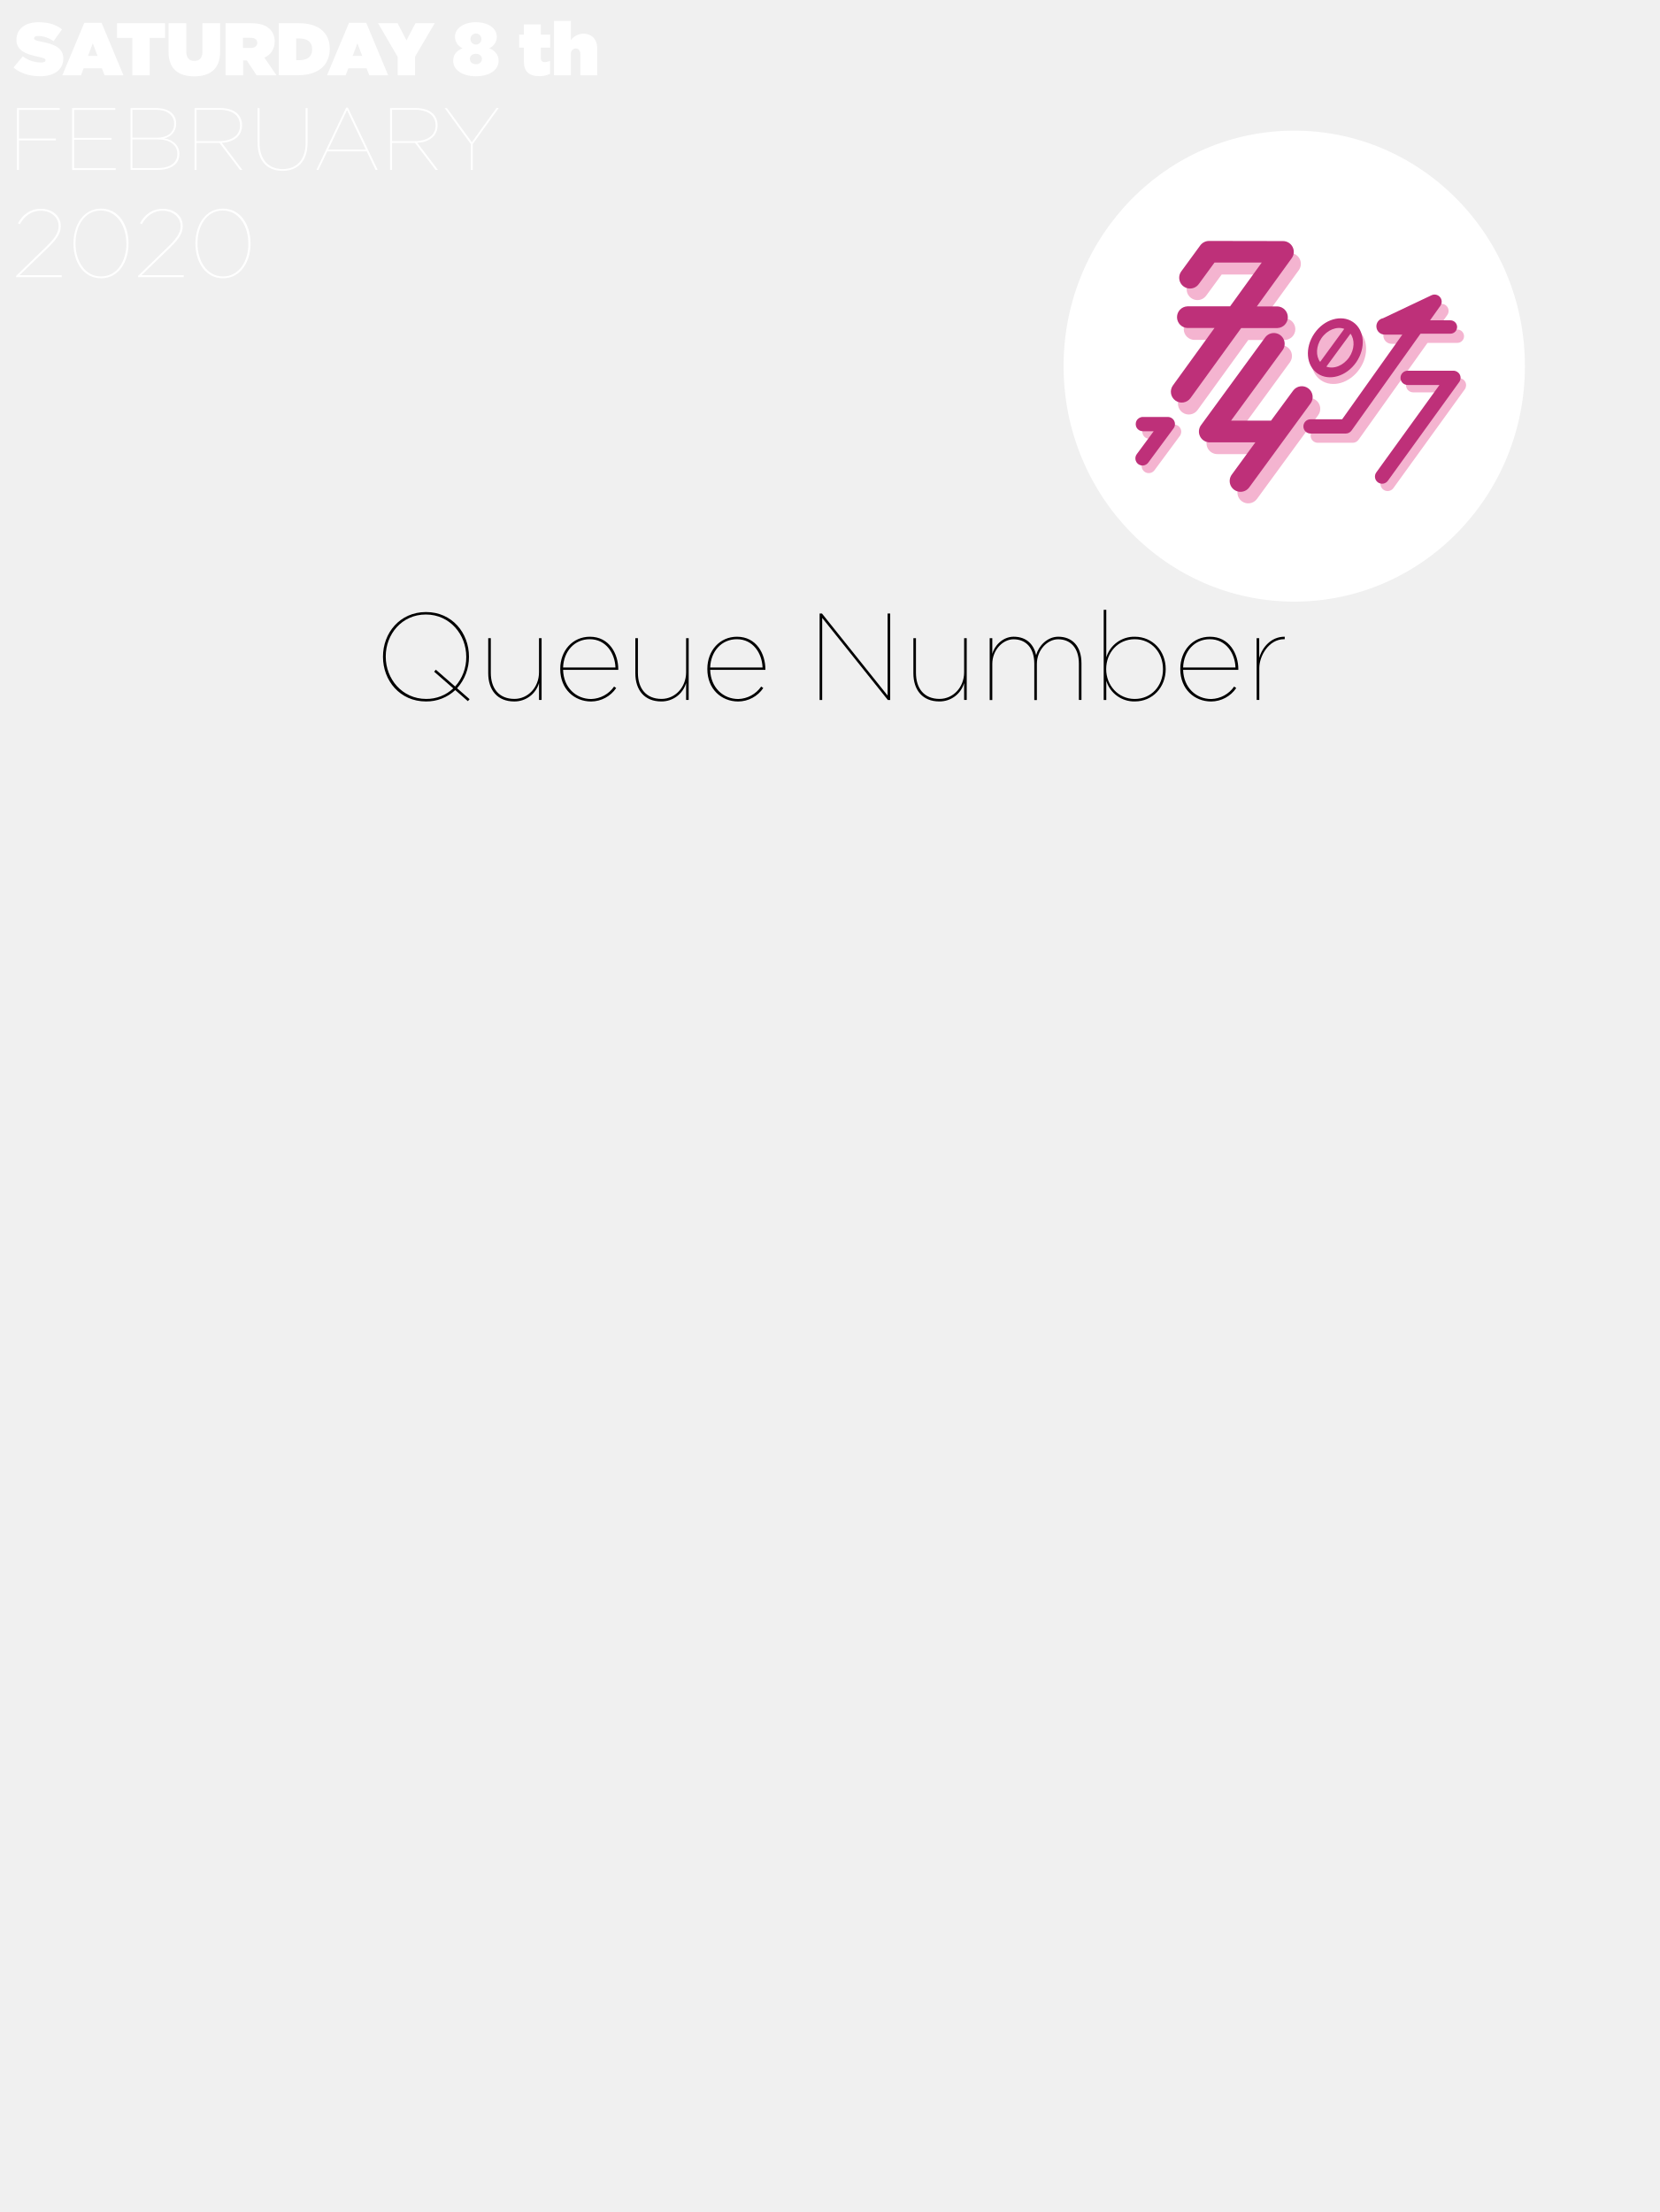
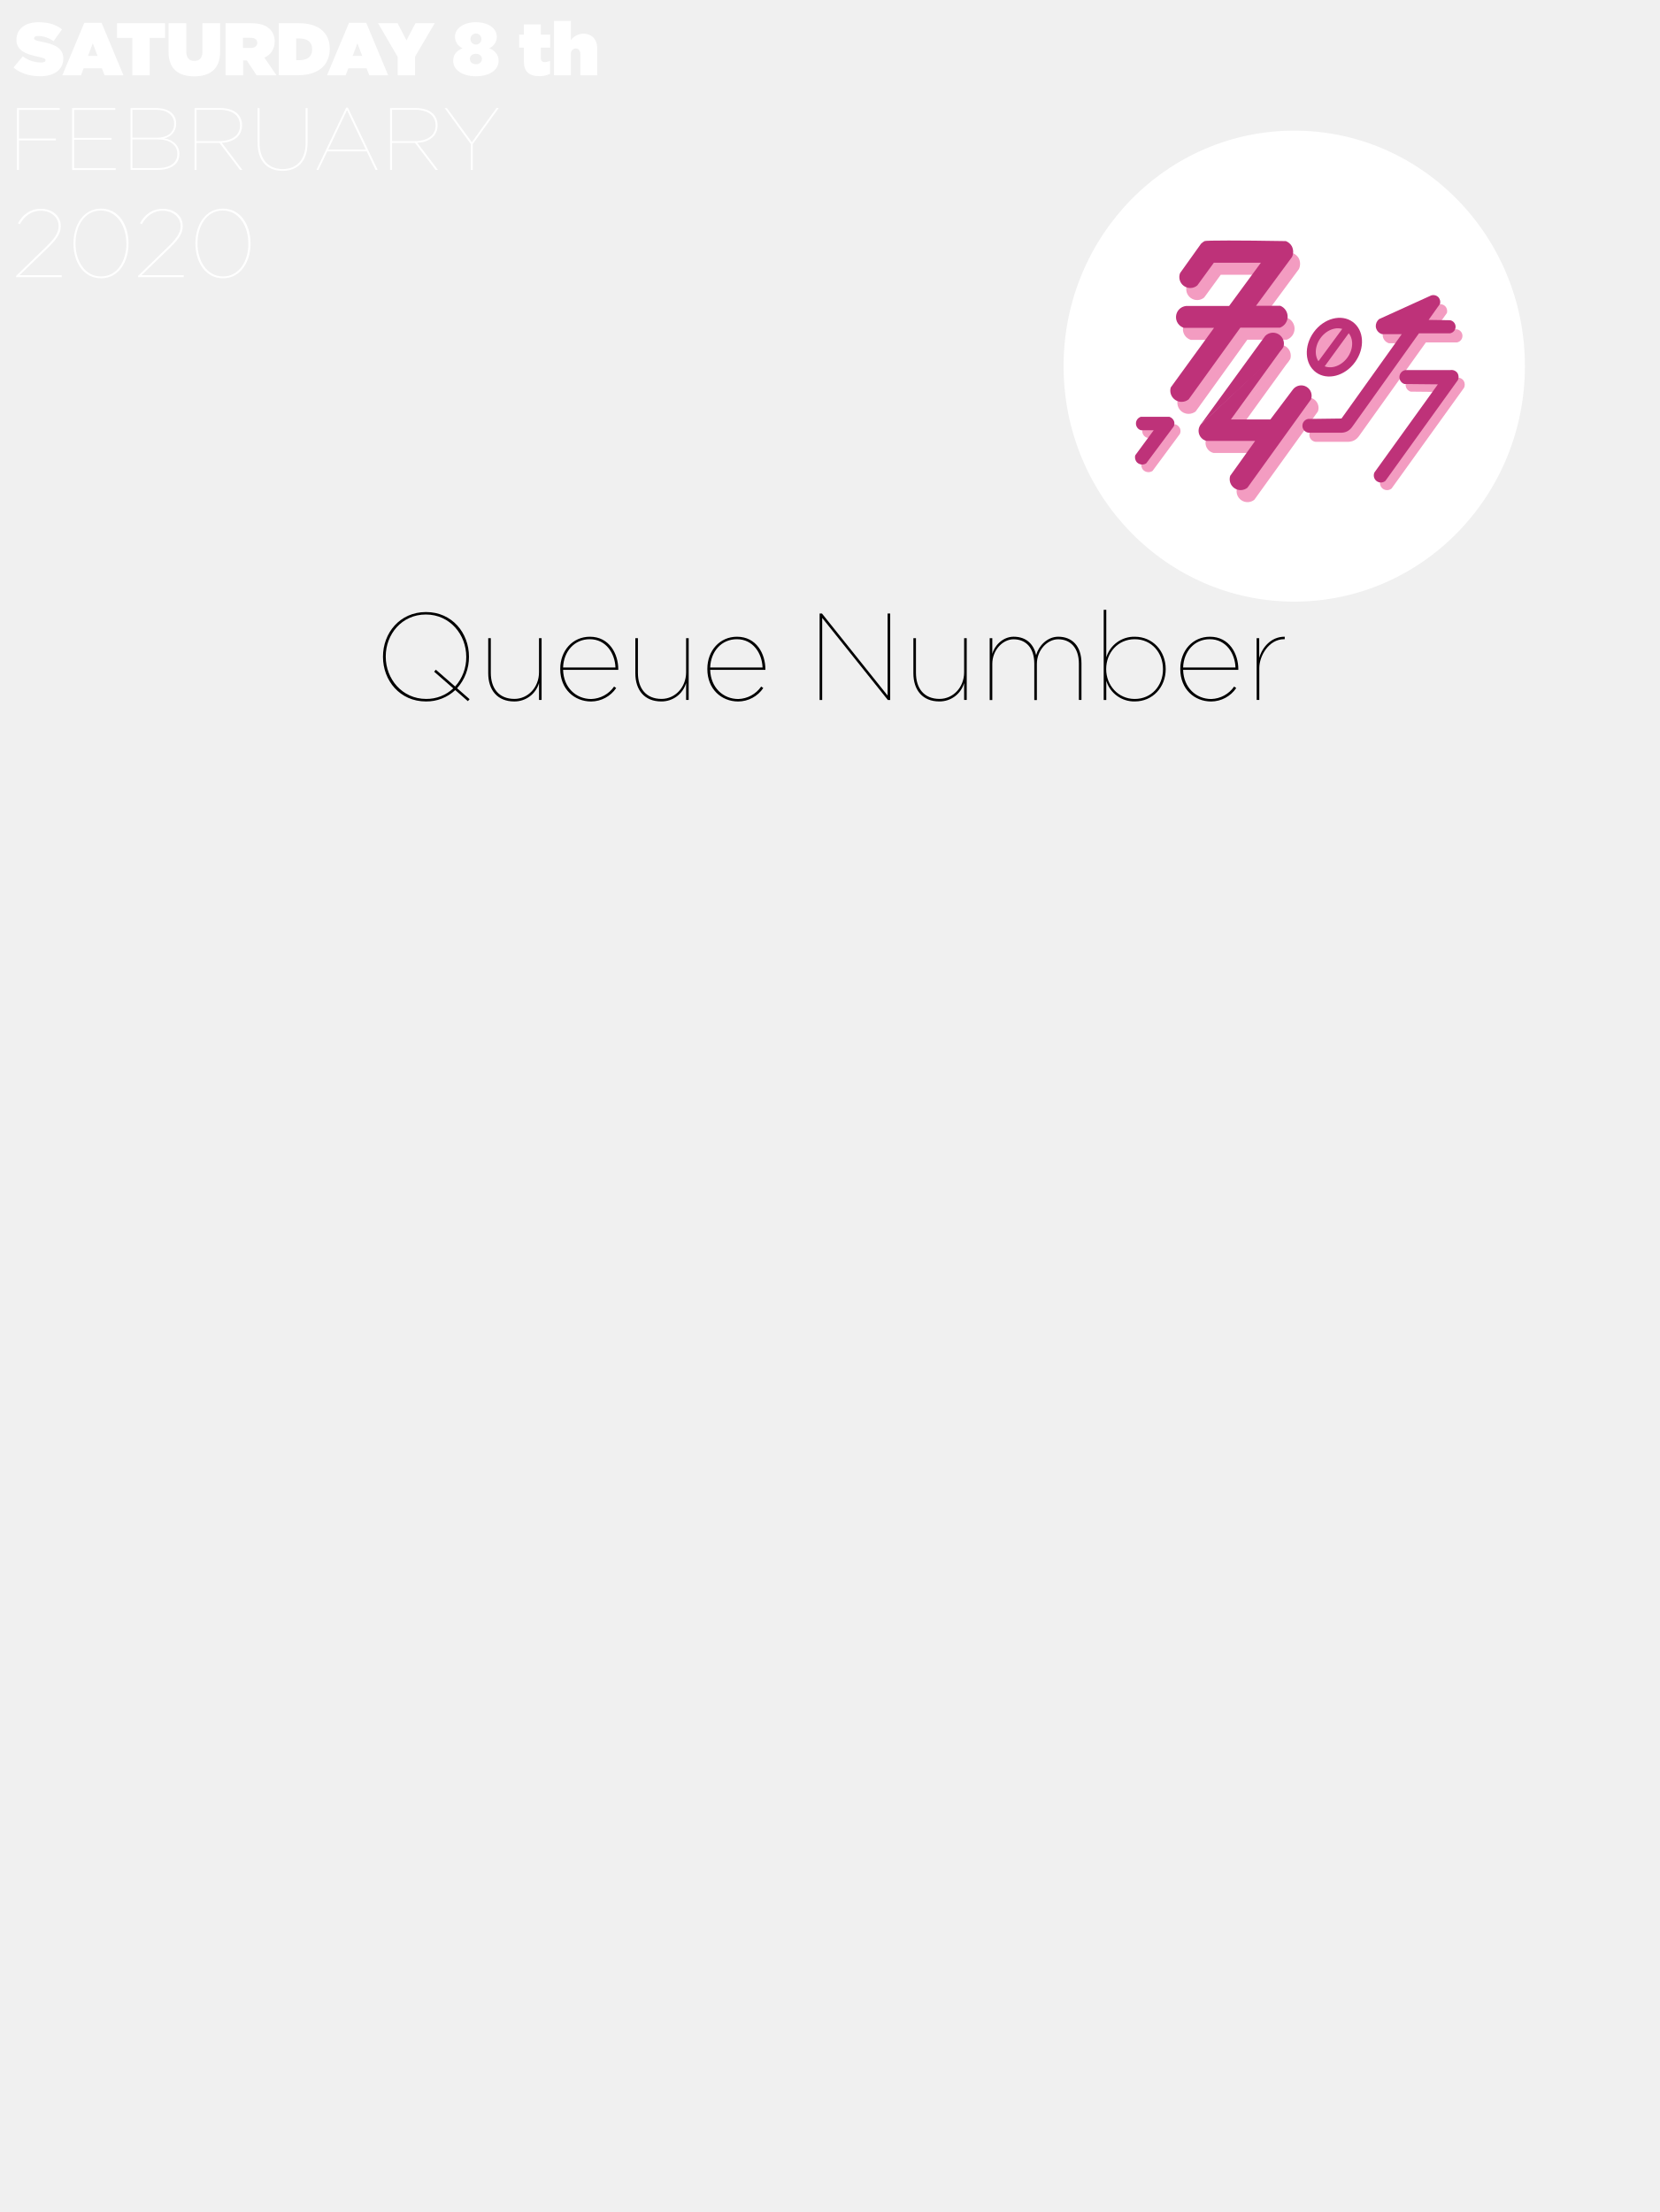
<svg xmlns="http://www.w3.org/2000/svg" id="Overlay" viewBox="0 0 909.82 1213.09">
  <defs>
-     <style>.cls-1{fill:#fff;}.cls-2,.cls-3{fill:#f4b4d0;}.cls-2,.cls-4{fill-rule:evenodd;}.cls-4{fill:#be3079;}</style>
+     <style>.cls-1{fill:#fff;}.cls-2{fill:#f39cc1;}.cls-3{fill:#be3279;}</style>
  </defs>
  <ellipse class="cls-1" cx="709.73" cy="200.79" rx="126.49" ry="129.15" />
-   <path class="cls-2" d="M793.46,168a3.92,3.92,0,0,1,.19,4.78L788,180.72h11.18a3.66,3.66,0,1,1,0,7.32H783l-.28.13-37.74,53a3.9,3.9,0,0,1-3.19,1.65H722.44a3.92,3.92,0,0,1,0-7.83h17.3l33.07-46.44H763.2a4.54,4.54,0,0,1-.92-9L788.78,167A3.92,3.92,0,0,1,793.46,168Z" />
-   <ellipse class="cls-3" cx="732.26" cy="190.72" rx="17.15" ry="13.94" transform="matrix(0.57, -0.82, 0.82, 0.57, 160.32, 686.17)" />
-   <path class="cls-2" d="M774.94,207.35a3.91,3.91,0,0,0,0,7.82H792.4L757.76,263.1a3.91,3.91,0,1,0,6.34,4.59l39.12-54.14a3.9,3.9,0,0,0-3.17-6.2ZM630.32,232.84a3.91,3.91,0,0,0,0,7.82h5.76l-9.28,12.57a3.91,3.91,0,1,0,6.29,4.65L647,239.07a3.91,3.91,0,0,0-3.14-6.23Z" />
-   <path class="cls-2" d="M707.42,198.61a5.93,5.93,0,0,0-9.57-7l-35.09,48a5.93,5.93,0,0,0,4.79,9.43h25l-12.84,17.58a5.93,5.93,0,0,0,9.58,7l33.57-45.93a5.93,5.93,0,1,0-9.58-7l-12.06,16.5H679.24Z" />
-   <path class="cls-2" d="M666.92,138.7a6,6,0,0,0-4.79,2.42l-10.34,14.14a5.93,5.93,0,0,0,9.57,7l8.57-11.71h25.88l-17.35,24h-23.4a5.93,5.93,0,1,0,0,11.86h14.82L647.1,217.88a5.93,5.93,0,1,0,9.61,7l27.81-38.43H704.4a5.93,5.93,0,1,0,0-11.86H693.1l19.13-26.43a5.93,5.93,0,0,0-4.8-9.41Z" />
-   <path class="cls-4" d="M789.67,162.94a3.89,3.89,0,0,1,.19,4.78l-5.66,7.95h11.18a3.66,3.66,0,0,1,0,7.32H779.17l-.28.13-37.74,53a3.9,3.9,0,0,1-3.18,1.64H718.66a3.91,3.91,0,1,1,0-7.82H736L769,183.5h-9.6a4.54,4.54,0,0,1-.93-9L785,161.92A3.89,3.89,0,0,1,789.67,162.94Z" />
-   <path class="cls-4" d="M743.75,198.62c5.36-7.81,4.57-17.67-1.78-22s-15.83-1.57-21.2,6.24-4.57,17.67,1.78,22S738.38,206.43,743.75,198.62Zm-3.9-2.69c-3.17,4.61-8.43,6.65-12.5,5.13L740.58,183C743,186.27,742.84,191.57,739.85,195.93Zm-15.21-10.45c3.17-4.61,8.44-6.65,12.52-5.12l-13.24,18.12C721.46,195.16,721.64,189.85,724.64,185.48Z" />
-   <path class="cls-4" d="M703.25,192.17a5.93,5.93,0,1,0-9.57-7l-35.08,48a5.93,5.93,0,0,0,4.79,9.43h25l-12.84,17.58a5.93,5.93,0,1,0,9.57,7l33.57-45.94a5.93,5.93,0,0,0-9.58-7L697,230.69H675.07Z" />
-   <path class="cls-4" d="M771.91,203.31a3.91,3.91,0,1,0,0,7.82h17.46l-34.64,47.94a3.91,3.91,0,0,0,6.35,4.58l39.12-54.14a3.91,3.91,0,0,0-3.18-6.2Zm-145,25.36a3.92,3.92,0,1,0,0,7.83h5.75l-9.28,12.56a3.91,3.91,0,1,0,6.29,4.65l13.89-18.8a3.92,3.92,0,0,0-3.15-6.24Z" />
-   <path class="cls-4" d="M663,132.14a6,6,0,0,0-4.79,2.42L647.87,148.7a5.93,5.93,0,1,0,9.57,7L666,144H691.9l-17.35,24H651.14a5.94,5.94,0,0,0,0,11.87H666l-22.78,31.47a5.93,5.93,0,1,0,9.6,7l27.82-38.43h19.88a5.94,5.94,0,0,0,0-11.87h-11.3l19.13-26.43a5.92,5.92,0,0,0-4.8-9.4Z" />
  <g id="Queue_Number" data-name="Queue Number">
    <path d="M249.65,378.45a23,23,0,0,1-16.05,6.24c-14.36,0-23.58-11.52-23.58-24.46v-.13c0-12.94,9.22-24.45,23.58-24.45s23.57,11.51,23.57,24.45v.13a25.55,25.55,0,0,1-6.51,17.21l6.85,6-.95,1.08Zm-1.09-.95-10.49-9.14.94-1.08,10.57,9.21a23.89,23.89,0,0,0,6.1-16.19v-.13c0-12.13-8.94-23.17-22.15-23.17s-22,10.84-22,23v.14c0,12.12,8.94,23.16,22.15,23.16A21.23,21.23,0,0,0,248.56,377.5Z" />
    <path d="M267.73,369.17V350h1.42v19c0,8.46,4.41,14.29,12.94,14.29,7.52,0,13.48-6.43,13.48-14.56V350H297v33.86h-1.42v-9.28A14,14,0,0,1,282,384.69C272.81,384.69,267.73,378.52,267.73,369.17Z" />
    <path d="M307.22,366.94v-.14c0-10,6.84-17.61,16.26-17.61,10.7,0,15.57,9.42,15.57,17.88v.28H308.78c.27,9.75,7.11,16,15.44,16a15.84,15.84,0,0,0,12.53-6.84l1.15.81a16.74,16.74,0,0,1-13.75,7.39C314.87,384.69,307.22,377.84,307.22,366.94Zm30.28-.88c-.27-7.72-5.15-15.51-14.09-15.51-8.4,0-14.29,6.64-14.63,15.51Z" />
    <path d="M348.4,369.17V350h1.42v19c0,8.46,4.41,14.29,12.94,14.29,7.52,0,13.48-6.43,13.48-14.56V350h1.42v33.86h-1.42v-9.28a14,14,0,0,1-13.62,10.1C353.48,384.69,348.4,378.52,348.4,369.17Z" />
    <path d="M387.89,366.94v-.14c0-10,6.84-17.61,16.25-17.61,10.71,0,15.58,9.42,15.58,17.88v.28H389.45c.27,9.75,7.11,16,15.44,16a15.86,15.86,0,0,0,12.53-6.84l1.15.81a16.74,16.74,0,0,1-13.75,7.39C395.54,384.69,387.89,377.84,387.89,366.94Zm30.27-.88c-.27-7.72-5.14-15.51-14.08-15.51-8.4,0-14.3,6.64-14.63,15.51Z" />
    <path d="M449.46,336.46h1.28l36,45v-45h1.42v47.41h-1.29l-36-45v45h-1.42Z" />
    <path d="M500.87,369.17V350h1.42v19c0,8.46,4.4,14.29,12.94,14.29,7.51,0,13.47-6.43,13.47-14.56V350h1.43v33.86H528.7v-9.28a14,14,0,0,1-13.61,10.1C506,384.69,500.87,378.52,500.87,369.17Z" />
    <path d="M542.72,350h1.43v8.67c1-4.34,5.62-9.49,11.71-9.49,7.39,0,11.11,4.61,12.33,10.09,1.29-4.87,6-10.09,12.13-10.09,7.51,0,12.73,5,12.73,14.63v20.05h-1.42V364c0-8.81-4.68-13.41-11.38-13.41-5.83,0-11.65,5.82-11.65,13.54v19.78h-1.42V364c0-8.81-4.68-13.41-11.38-13.41-5.83,0-11.65,5.82-11.65,13.54v19.78h-1.43Z" />
    <path d="M606.66,373.37v10.5h-1.42V334.43h1.42V360.5a16,16,0,0,1,15.65-11.31c9.82,0,16.93,7.86,16.93,17.68V367c0,9.82-7.11,17.68-16.93,17.68A16,16,0,0,1,606.66,373.37Zm31.09-6.3v-.13c0-9-6.23-16.39-15.51-16.39s-15.64,7.52-15.64,16.32V367c0,8.73,6.5,16.32,15.64,16.32S637.75,376.15,637.75,367.07Z" />
    <path d="M647.24,366.94v-.14c0-10,6.84-17.61,16.25-17.61,10.7,0,15.58,9.42,15.58,17.88v.28H648.79c.27,9.75,7.12,16,15.45,16a15.86,15.86,0,0,0,12.53-6.84l1.15.81a16.74,16.74,0,0,1-13.75,7.39C654.89,384.69,647.24,377.84,647.24,366.94Zm30.27-.88c-.27-7.72-5.15-15.51-14.09-15.51-8.4,0-14.29,6.64-14.63,15.51Z" />
    <path d="M689.09,350h1.43v10.83c1.55-5.62,6.43-11.72,14-11.65v1.36h-.34c-8.47,0-13.61,9.28-13.61,15.78v17.54h-1.43Z" />
  </g>
  <g id="SATURDAY_8_th" data-name="SATURDAY 8 th">
    <path class="cls-1" d="M7.41,37l5.1-6.09a16.35,16.35,0,0,0,10,3.35c1.72,0,2.45-.45,2.45-1.22V33c0-.81-.9-1.26-4-1.87C14.59,29.78,9,27.94,9,21.9v-.08c0-5.43,4.24-9.63,12.12-9.63,5.51,0,9.59,1.31,12.9,3.92l-4.65,6.45a15,15,0,0,0-8.57-2.82c-1.43,0-2.09.49-2.09,1.18V21c0,.77.78,1.26,3.8,1.83,7.31,1.35,12.2,3.47,12.2,9.23v.08c0,6-4.93,9.67-12.61,9.67C16.27,41.82,11,40.19,7.41,37Z" />
    <path class="cls-1" d="M46.23,12.52H55.7l12,28.77H57.37l-1.51-3.84h-10l-1.47,3.84H34.18Zm7.26,18.16-2.61-6.94-2.61,6.94Z" />
    <path class="cls-1" d="M72.55,20.8h-8.4V12.72H90.51V20.8h-8.4V41.29H72.55Z" />
    <path class="cls-1" d="M92.43,28.48V12.72h9.72V28.35c0,3.55,1.83,5.06,4.41,5.06S111,32,111,28.56V12.72h9.72V28.27c0,9.76-5.67,13.59-14.21,13.59S92.43,37.94,92.43,28.48Z" />
    <path class="cls-1" d="M123.7,12.72h14C142.72,12.72,146,14,148,16a9,9,0,0,1,2.61,6.78v.08a9.26,9.26,0,0,1-5.63,8.74l6.65,9.71h-10.9l-5.39-8.16h-2v8.16H123.7Zm13.67,13.59c2.29,0,3.68-1,3.68-2.77v-.09c0-1.83-1.43-2.73-3.64-2.73h-4.16v5.59Z" />
    <path class="cls-1" d="M152.89,12.72h10.94c11.34,0,17,5.59,17,14v.08c0,8.45-5.8,14.45-17.35,14.45H152.89ZM164,33c4.37,0,7.18-1.79,7.18-5.91V27c0-4.12-2.81-5.91-7.18-5.91h-1.59V33Z" />
    <path class="cls-1" d="M191.38,12.52h9.47l12,28.77H202.52L201,37.45H191l-1.47,3.84h-10.2Zm7.26,18.16L196,23.74l-2.61,6.94Z" />
    <path class="cls-1" d="M218.07,31.17,207.3,12.72H218l4.9,9.39,4.94-9.39H238.4L227.62,31.05V41.29h-9.55Z" />
    <path class="cls-1" d="M248.52,33.41v-.08c0-3.47,2-5.59,5.15-6.86a6.87,6.87,0,0,1-4.17-6.2v-.08c0-4.69,4.7-8,11.47-8s11.47,3.31,11.47,8v.08a6.88,6.88,0,0,1-4.16,6.2c2.9,1.19,5.14,3.23,5.14,6.86v.08c0,5-5.06,8.41-12.45,8.41S248.52,38.35,248.52,33.41Zm15.76-1.06v-.08c0-1.55-1.31-2.77-3.31-2.77s-3.3,1.22-3.3,2.77v.08c0,1.43,1.1,2.86,3.3,2.86A3,3,0,0,0,264.28,32.35ZM264,21.45v-.08a3,3,0,0,0-6,0v.08a3,3,0,0,0,6,0Z" />
    <path class="cls-1" d="M287.3,33.82V26.15h-2.61V19h2.61v-5.6h9.27V19h5.14v7.14h-5.14v5.63c0,1.67.77,2.29,2.24,2.29a7,7,0,0,0,2.82-.7v7.15a13.47,13.47,0,0,1-5.92,1.26C290.24,41.78,287.3,39.25,287.3,33.82Z" />
    <path class="cls-1" d="M303.79,11.5h9.27V22a8.54,8.54,0,0,1,6.81-3.51c4.7,0,7.64,3.11,7.64,8.13V41.29h-9.27V29.58c0-1.92-1.14-3-2.53-3a2.75,2.75,0,0,0-2.65,3V41.29h-9.27Z" />
  </g>
  <g id="FEBRUARY">
    <path class="cls-1" d="M9.32,59.25H32.76v1H10.38V76h20.3v1H10.38V93.16H9.32Z" />
    <path class="cls-1" d="M39.55,59.25H63.24v1H40.62V75.62H61.16v1H40.62v15.6H63.48v1H39.55Z" />
    <path class="cls-1" d="M71.58,59.25h13.9c3.92,0,7,1,8.91,2.9a7.67,7.67,0,0,1,2.19,5.62v.1a7.94,7.94,0,0,1-6.55,8c4.66.68,8.34,3.88,8.34,8.43v.1c0,5.57-4.46,8.77-12.11,8.77H71.58ZM86.26,75.52c5,0,9.25-2.42,9.25-7.6v-.1c0-4.6-3.73-7.61-10.08-7.61H72.64V75.52Zm0,16.67c7,0,11-2.86,11-7.75v-.1c0-5.13-4.65-7.85-10.22-7.85H72.64v15.7Z" />
    <path class="cls-1" d="M106.7,59.25h13.86c4.41,0,7.65,1.11,9.74,3.19a8.62,8.62,0,0,1,2.42,6.3v.1c0,5.71-4.55,9.11-11.09,9.49l11.28,14.83h-1.3L120.37,78.38h-12.6V93.16H106.7ZM120,77.41c7.84,0,11.62-3.73,11.62-8.52v-.1c0-5.38-4.16-8.58-11.19-8.58H107.77v17.2Z" />
    <path class="cls-1" d="M141.25,78.14V59.25h1.07V78.14c0,9.74,5.18,14.58,12.69,14.58s12.6-4.84,12.6-14.53V59.25h1.06V78.14c0,10.37-5.52,15.55-13.71,15.55S141.25,88.56,141.25,78.14Z" />
    <path class="cls-1" d="M189.85,59h.92l16.32,34.16h-1.16L201.09,83H179.48l-4.85,10.18h-1.11ZM200.6,82,190.28,60.41,180,82Z" />
    <path class="cls-1" d="M213.93,59.25h13.85c4.41,0,7.66,1.11,9.74,3.19a8.62,8.62,0,0,1,2.42,6.3v.1c0,5.71-4.55,9.11-11.09,9.49l11.29,14.83h-1.31L227.59,78.38H215V93.16h-1.07Zm13.32,18.16c7.85,0,11.63-3.73,11.63-8.52v-.1c0-5.38-4.17-8.58-11.19-8.58H215v17.2Z" />
    <path class="cls-1" d="M258.17,79,243.83,59.25h1.25L258.75,78l13.51-18.79h1.26L259.23,79v14.2h-1.06Z" />
  </g>
  <g id="_2020" data-name="2020">
    <path class="cls-1" d="M8.83,151.3l16.73-16.21c5.7-5.49,6.6-8.5,6.6-11.19,0-4.49-4-8.34-9.77-8.34-5.38,0-9.18,3.17-11.51,7.44l-1-.58c2.48-4.59,6.6-7.92,12.57-7.92,6.49,0,10.87,4.23,10.87,9.29v.11c0,3.17-1,6.12-7.07,12l-15.52,15H33.85V152h-25Z" />
    <path class="cls-1" d="M40.29,133.56v-.1c0-10.09,5.49-19.06,15.1-19.06s15.1,8.92,15.1,19.06v.1c0,10.09-5.49,19.06-15.1,19.06S40.29,143.7,40.29,133.56Zm29,.05v-.1c0-9.4-5.07-18.06-14-18.06s-13.89,8.5-13.89,18v.11c0,9.4,5.07,18.05,14,18.05S69.33,143.06,69.33,133.61Z" />
    <path class="cls-1" d="M75.71,151.3l16.74-16.21c5.7-5.49,6.6-8.5,6.6-11.19,0-4.49-4-8.34-9.77-8.34-5.38,0-9.19,3.17-11.51,7.44l-1-.58c2.48-4.59,6.6-7.92,12.56-7.92,6.5,0,10.88,4.23,10.88,9.29v.11c0,3.17-.95,6.12-7.07,12l-15.53,15h23.13V152h-25Z" />
    <path class="cls-1" d="M107.18,133.56v-.1c0-10.09,5.49-19.06,15.1-19.06s15.1,8.92,15.1,19.06v.1c0,10.09-5.5,19.06-15.1,19.06S107.18,143.7,107.18,133.56Zm29,.05v-.1c0-9.4-5.06-18.06-14-18.06s-13.88,8.5-13.88,18v.11c0,9.4,5.07,18.05,14,18.05S136.21,143.06,136.21,133.61Z" />
  </g>
+   <path class="cls-2" d="M664.35,138.81c.82-.42,19.3-.43,44.57,0a6.44,6.44,0,0,1,3.27,2.79,6.81,6.81,0,0,1,.12,5.93l-19.74,26.76h13.32a6.42,6.42,0,0,1-.24,12H684l-28.33,39.36a6.36,6.36,0,0,1-7.75,0,6.29,6.29,0,0,1-2.06-6.54l23.73-32.7H653.09a6.14,6.14,0,0,1,1.09-12H677.8l17.43-23.73H669.44l-9.08,12.47a6,6,0,0,1-9.45-6.78l11.51-16.1a7.56,7.56,0,0,1,1-.85A8.1,8.1,0,0,1,664.35,138.81Z" />
+   <path class="cls-2" d="M662.3,239.32a5.71,5.71,0,0,0,3.14,9.08h26.64L678.4,267.53a6,6,0,0,0,9.45,6.54l34.87-48.43a5.71,5.71,0,0,0-9.78-5.57l-12.5,16.59H678.76l28.82-39.84" />
+   <path class="cls-2" d="M662.11,239.58l35.48-48.76a6.15,6.15,0,0,1,7.75-.66,6.08,6.08,0,0,1,2.24,6.66l-1.27,1.76" />
+   <path class="cls-2" d="M626,253.84a4.07,4.07,0,0,0,1,4,4.12,4.12,0,0,0,5,.45L647,238a3.84,3.84,0,0,0,.18-2.81,4,4,0,0,0-2.54-2.46H629a3.87,3.87,0,0,0,.09,7.36h7Z" />
+   <path class="cls-2" d="M739.43,234.51l.12-.17,32.94-46.09H761.68a4.84,4.84,0,0,1-3.45-4.17,5,5,0,0,1,1.82-4.09l28.6-13a3.9,3.9,0,0,1,4.09,1.18,4,4,0,0,1,.73,3.45l-6.27,8.81,11.81.19a3.64,3.64,0,0,1-.09,7.17h-17l-36.78,51.49a7,7,0,0,1-2,1.91,7.08,7.08,0,0,1-3.45,1.09H721.36a3.82,3.82,0,0,1-.27-7.54Z" />
+   <path class="cls-2" d="M774.09,214.79l17.8.18L757.1,263.29a3.89,3.89,0,0,0,6,4.63l39.78-55.31a4.14,4.14,0,0,0-.19-3.72,3.94,3.94,0,0,0-4.08-1.73H774a3.94,3.94,0,0,0-.61,7.57l.3.06Z" />
+   <path class="cls-3" d="M660.56,132.22c.81-.43,19.3-.43,44.56,0a6.41,6.41,0,0,1,3.27,2.79,6.77,6.77,0,0,1,.12,5.93L688.77,167.7h13.32a6.42,6.42,0,0,1-.24,12H680.18L651.84,219A6.18,6.18,0,0,1,642,212.5l23.74-32.69H649.3a6.14,6.14,0,0,1,1.09-12H674l17.44-23.73H665.65l-9.09,12.47a6,6,0,0,1-9.44-6.78l11.5-16.11a7.51,7.51,0,0,1,1-.84A8.76,8.76,0,0,1,660.56,132.22Z" />
+   <path class="cls-3" d="M658.5,232.73a5.7,5.7,0,0,0,3.15,9.08h26.64l-13.68,19.13a6,6,0,0,0,9.44,6.54L718.93,219a5.71,5.71,0,0,0-9.78-5.57l-12.5,16.59H675l28.82-39.84" />
+   <path class="cls-3" d="M658.32,233l35.48-48.76a6,6,0,0,1,10,6L702.51,192" />
+   <path class="cls-3" d="M622.57,249.65a4,4,0,0,0,1,4,4.1,4.1,0,0,0,5,.46l15.08-20.25a3.93,3.93,0,0,0,.18-2.82,4.06,4.06,0,0,0-2.54-2.45H625.57a3.86,3.86,0,0,0,.09,7.36h7Z" />
+   <path class="cls-3" d="M735.64,229.52l.12-.17,32.93-46.09h-10.8a4.85,4.85,0,0,1-3.45-4.18,5,5,0,0,1,1.81-4.08l28.61-13a3.91,3.91,0,0,1,4.09,1.18,4,4,0,0,1,.72,3.45l-6.26,8.81,11.8.18a3.64,3.64,0,0,1-.09,7.18h-17L741.36,234.3a7.09,7.09,0,0,1-2,1.91,7.25,7.25,0,0,1-3.45,1.09H717.56a3.82,3.82,0,0,1-.27-7.54Z" />
+   <path class="cls-3" d="M770.69,210.6l17.8.18-34.78,48.31a3.89,3.89,0,0,0,6,4.64l39.78-55.31a4.15,4.15,0,0,0-.18-3.73,4,4,0,0,0-4.09-1.72H770.6a3.94,3.94,0,0,0-.6,7.57l.3.06Z" />
+   <ellipse class="cls-3" cx="731.75" cy="190.39" rx="17.11" ry="13.99" transform="translate(147.61 670.48) rotate(-54)" />
+   <ellipse class="cls-2" cx="731.52" cy="190.73" rx="11.44" ry="9.11" transform="translate(147.24 670.44) rotate(-54)" />
+   <polyline class="cls-3" points="721.83 199.69 737.52 178.38 741.03 180.81 725.19 202.57" />
</svg>
